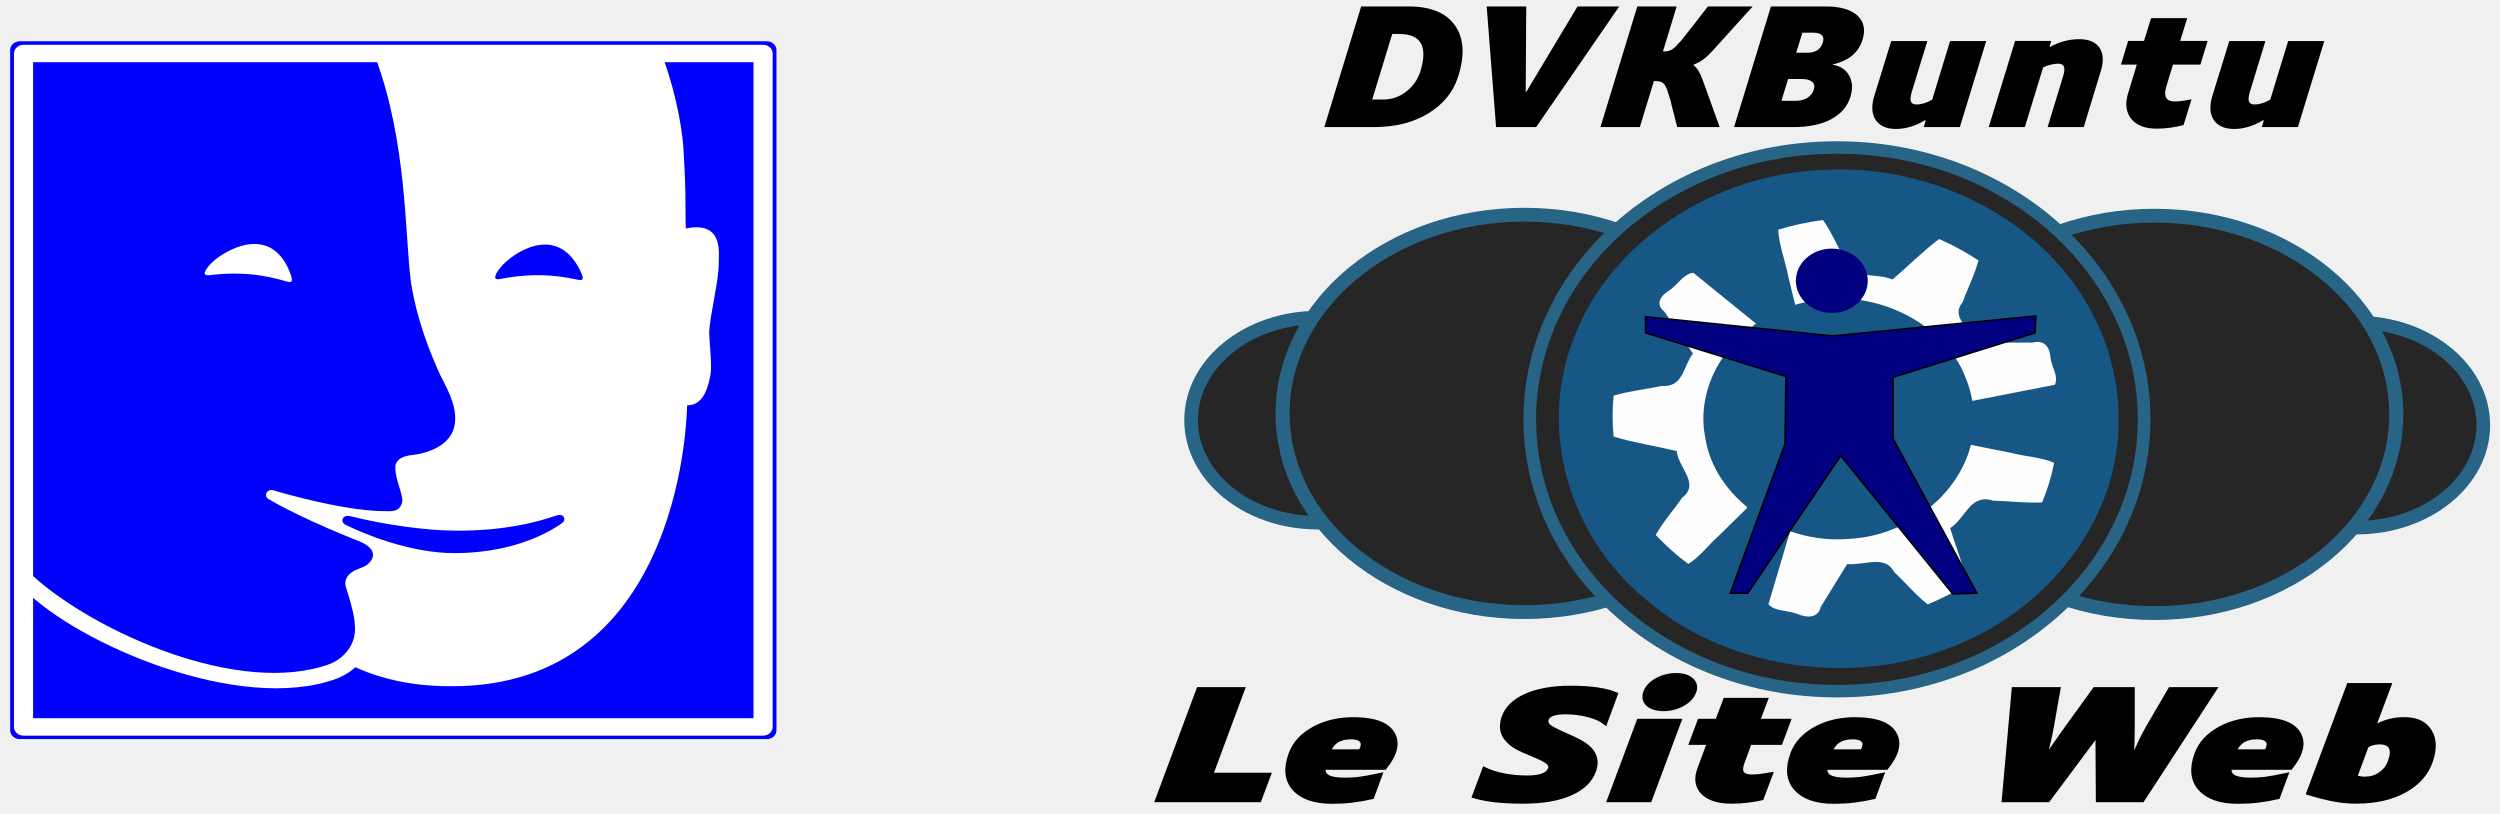
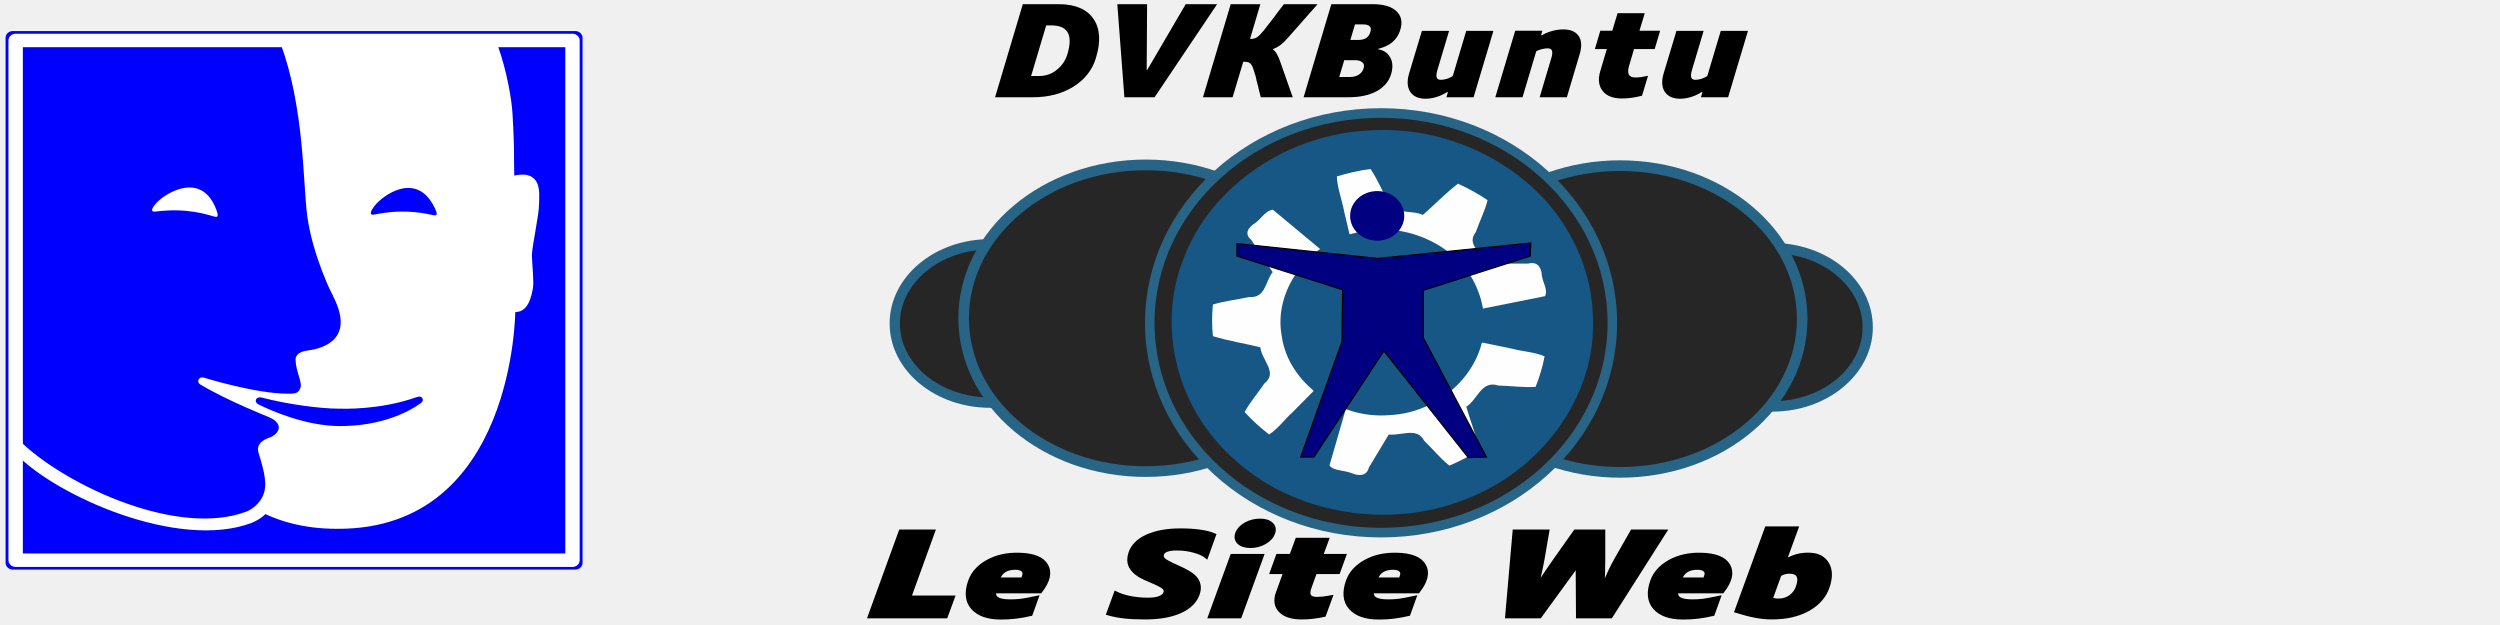
- <svg xmlns="http://www.w3.org/2000/svg" xmlns:xlink="http://www.w3.org/1999/xlink" viewBox="0 0 86 28" height="28" width="86" id="svg2" version="1.1">
+ <svg xmlns="http://www.w3.org/2000/svg" xmlns:xlink="http://www.w3.org/1999/xlink" viewBox="0 0 160 40" height="40" width="160" id="svg2" version="1.1">
  <defs id="defs6">
    <filter style="color-interpolation-filters:sRGB" id="filter1125">
      <feGaussianBlur stdDeviation="5" result="result8" id="feGaussianBlur1091" />
      <feComposite result="result6" in="SourceGraphic" operator="in" in2="result8" id="feComposite1093" />
      <feComposite operator="in" result="result11" in2="result6" id="feComposite1095" />
      <feFlood result="result10" flood-opacity="1" flood-color="rgb(255,255,255)" id="feFlood1097" />
      <feBlend mode="multiply" in="result10" in2="result11" result="result12" id="feBlend1099" />
      <feComposite result="fbSourceGraphic" operator="in" in2="SourceGraphic" in="result12" id="feComposite1101" />
      <feFlood result="result6" flood-color="rgb(75,101,154)" id="feFlood1103" />
      <feComposite k3="0.3" k2="0.3" k1="0.5" operator="arithmetic" result="result2" in="fbSourceGraphic" in2="result6" id="feComposite1105" k4="0" />
      <feColorMatrix result="fbSourceGraphicAlpha" in="result2" values="1 0 0 -1 0 1 0 1 -1 0 1 0 0 -1 0 -0.8 -1 0 3.9 -2.7 " type="matrix" id="feColorMatrix1107" />
      <feGaussianBlur result="result0" in="fbSourceGraphicAlpha" stdDeviation="0.5" id="feGaussianBlur1109" />
      <feDiffuseLighting lighting-color="#ffffff" diffuseConstant="0.7" surfaceScale="50" result="result13" in="result0" id="feDiffuseLighting1113">
        <feDistantLight elevation="20" azimuth="225" id="feDistantLight1111" />
      </feDiffuseLighting>
      <feSpecularLighting specularExponent="20" specularConstant="0.7" surfaceScale="10" lighting-color="#ffffff" result="result1" in="result0" id="feSpecularLighting1117">
        <feDistantLight elevation="45" azimuth="225" id="feDistantLight1115" />
      </feSpecularLighting>
      <feBlend mode="screen" result="result5" in2="SourceGraphic" in="result13" id="feBlend1119" />
      <feComposite in="result1" k3="1" k2="1" operator="arithmetic" in2="result5" result="result9" id="feComposite1121" k1="0" k4="0" />
      <feComposite in2="SourceGraphic" operator="in" id="feComposite1123" />
    </filter>
    <filter id="filter590" style="color-interpolation-filters:sRGB">
      <feGaussianBlur id="feGaussianBlur564" result="result0" in="SourceAlpha" stdDeviation="2.3" />
      <feMorphology id="feMorphology566" result="result1" radius="6.6" in="SourceAlpha" />
      <feGaussianBlur id="feGaussianBlur568" in="result1" stdDeviation="8.9" />
      <feColorMatrix id="feColorMatrix570" result="result91" values="1 0 0 0 0 0 1 0 0 0 0 0 1 0 0 0 0 0 0.3 0" />
      <feComposite id="feComposite572" in2="result91" result="result2" operator="out" in="result0" />
      <feGaussianBlur id="feGaussianBlur574" result="result4" stdDeviation="1.7" />
      <feDiffuseLighting id="feDiffuseLighting578" surfaceScale="10">
        <feDistantLight id="feDistantLight576" elevation="45" azimuth="225" />
      </feDiffuseLighting>
      <feBlend id="feBlend580" mode="multiply" in2="SourceGraphic" />
      <feComposite id="feComposite582" result="result3" operator="in" in2="SourceAlpha" />
      <feSpecularLighting id="feSpecularLighting586" specularExponent="17.9" surfaceScale="5" in="result4">
        <feDistantLight id="feDistantLight584" elevation="45" azimuth="225" />
      </feSpecularLighting>
      <feComposite id="feComposite588" operator="atop" in2="result3" />
    </filter>
    <filter id="filter562" style="color-interpolation-filters:sRGB">
      <feGaussianBlur id="feGaussianBlur536" result="result0" in="SourceAlpha" stdDeviation="2.3" />
      <feMorphology id="feMorphology538" result="result1" radius="6.6" in="SourceAlpha" />
      <feGaussianBlur id="feGaussianBlur540" in="result1" stdDeviation="8.9" />
      <feColorMatrix id="feColorMatrix542" result="result91" values="1 0 0 0 0 0 1 0 0 0 0 0 1 0 0 0 0 0 0.3 0" />
      <feComposite id="feComposite544" in2="result91" result="result2" operator="out" in="result0" />
      <feGaussianBlur id="feGaussianBlur546" result="result4" stdDeviation="1.7" />
      <feDiffuseLighting id="feDiffuseLighting550" surfaceScale="10">
        <feDistantLight id="feDistantLight548" elevation="45" azimuth="225" />
      </feDiffuseLighting>
      <feBlend id="feBlend552" mode="multiply" in2="SourceGraphic" />
      <feComposite id="feComposite554" result="result3" operator="in" in2="SourceAlpha" />
      <feSpecularLighting id="feSpecularLighting558" specularExponent="17.9" surfaceScale="5" in="result4">
        <feDistantLight id="feDistantLight556" elevation="45" azimuth="225" />
      </feSpecularLighting>
      <feComposite id="feComposite560" operator="atop" in2="result3" />
    </filter>
    <filter id="filter534" style="color-interpolation-filters:sRGB">
      <feGaussianBlur id="feGaussianBlur508" result="result0" in="SourceAlpha" stdDeviation="2.3" />
      <feMorphology id="feMorphology510" result="result1" radius="6.6" in="SourceAlpha" />
      <feGaussianBlur id="feGaussianBlur512" in="result1" stdDeviation="8.9" />
      <feColorMatrix id="feColorMatrix514" result="result91" values="1 0 0 0 0 0 1 0 0 0 0 0 1 0 0 0 0 0 0.3 0" />
      <feComposite id="feComposite516" in2="result91" result="result2" operator="out" in="result0" />
      <feGaussianBlur id="feGaussianBlur518" result="result4" stdDeviation="1.7" />
      <feDiffuseLighting id="feDiffuseLighting522" surfaceScale="10">
        <feDistantLight id="feDistantLight520" elevation="45" azimuth="225" />
      </feDiffuseLighting>
      <feBlend id="feBlend524" mode="multiply" in2="SourceGraphic" />
      <feComposite id="feComposite526" result="result3" operator="in" in2="SourceAlpha" />
      <feSpecularLighting id="feSpecularLighting530" specularExponent="17.9" surfaceScale="5" in="result4">
        <feDistantLight id="feDistantLight528" elevation="45" azimuth="225" />
      </feSpecularLighting>
      <feComposite id="feComposite532" operator="atop" in2="result3" />
    </filter>
    <filter id="filter506" style="color-interpolation-filters:sRGB">
      <feGaussianBlur id="feGaussianBlur480" result="result0" in="SourceAlpha" stdDeviation="2.3" />
      <feMorphology id="feMorphology482" result="result1" radius="6.6" in="SourceAlpha" />
      <feGaussianBlur id="feGaussianBlur484" in="result1" stdDeviation="8.9" />
      <feColorMatrix id="feColorMatrix486" result="result91" values="1 0 0 0 0 0 1 0 0 0 0 0 1 0 0 0 0 0 0.3 0" />
      <feComposite id="feComposite488" in2="result91" result="result2" operator="out" in="result0" />
      <feGaussianBlur id="feGaussianBlur490" result="result4" stdDeviation="1.7" />
      <feDiffuseLighting id="feDiffuseLighting494" surfaceScale="10">
        <feDistantLight id="feDistantLight492" elevation="45" azimuth="225" />
      </feDiffuseLighting>
      <feBlend id="feBlend496" mode="multiply" in2="SourceGraphic" />
      <feComposite id="feComposite498" result="result3" operator="in" in2="SourceAlpha" />
      <feSpecularLighting id="feSpecularLighting502" specularExponent="17.9" surfaceScale="5" in="result4">
        <feDistantLight id="feDistantLight500" elevation="45" azimuth="225" />
      </feSpecularLighting>
      <feComposite id="feComposite504" operator="atop" in2="result3" />
    </filter>
    <filter id="filter478" style="color-interpolation-filters:sRGB">
      <feGaussianBlur id="feGaussianBlur452" result="result0" in="SourceAlpha" stdDeviation="2.3" />
      <feMorphology id="feMorphology454" result="result1" radius="6.6" in="SourceAlpha" />
      <feGaussianBlur id="feGaussianBlur456" in="result1" stdDeviation="8.9" />
      <feColorMatrix id="feColorMatrix458" result="result91" values="1 0 0 0 0 0 1 0 0 0 0 0 1 0 0 0 0 0 0.3 0" />
      <feComposite id="feComposite460" in2="result91" result="result2" operator="out" in="result0" />
      <feGaussianBlur id="feGaussianBlur462" result="result4" stdDeviation="1.7" />
      <feDiffuseLighting id="feDiffuseLighting466" surfaceScale="10">
        <feDistantLight id="feDistantLight464" elevation="45" azimuth="225" />
      </feDiffuseLighting>
      <feBlend id="feBlend468" mode="multiply" in2="SourceGraphic" />
      <feComposite id="feComposite470" result="result3" operator="in" in2="SourceAlpha" />
      <feSpecularLighting id="feSpecularLighting474" specularExponent="17.9" surfaceScale="5" in="result4">
        <feDistantLight id="feDistantLight472" elevation="45" azimuth="225" />
      </feSpecularLighting>
      <feComposite id="feComposite476" operator="atop" in2="result3" />
    </filter>
    <filter id="filter450" style="color-interpolation-filters:sRGB">
      <feGaussianBlur id="feGaussianBlur424" result="result0" in="SourceAlpha" stdDeviation="2.3" />
      <feMorphology id="feMorphology426" result="result1" radius="6.6" in="SourceAlpha" />
      <feGaussianBlur id="feGaussianBlur428" in="result1" stdDeviation="8.9" />
      <feColorMatrix id="feColorMatrix430" result="result91" values="1 0 0 0 0 0 1 0 0 0 0 0 1 0 0 0 0 0 0.3 0" />
      <feComposite id="feComposite432" in2="result91" result="result2" operator="out" in="result0" />
      <feGaussianBlur id="feGaussianBlur434" result="result4" stdDeviation="1.7" />
      <feDiffuseLighting id="feDiffuseLighting438" surfaceScale="10">
        <feDistantLight id="feDistantLight436" elevation="45" azimuth="225" />
      </feDiffuseLighting>
      <feBlend id="feBlend440" mode="multiply" in2="SourceGraphic" />
      <feComposite id="feComposite442" result="result3" operator="in" in2="SourceAlpha" />
      <feSpecularLighting id="feSpecularLighting446" specularExponent="17.9" surfaceScale="5" in="result4">
        <feDistantLight id="feDistantLight444" elevation="45" azimuth="225" />
      </feSpecularLighting>
      <feComposite id="feComposite448" operator="atop" in2="result3" />
    </filter>
    <filter id="filter422" style="color-interpolation-filters:sRGB">
      <feGaussianBlur id="feGaussianBlur396" result="result0" in="SourceAlpha" stdDeviation="2.3" />
      <feMorphology id="feMorphology398" result="result1" radius="6.6" in="SourceAlpha" />
      <feGaussianBlur id="feGaussianBlur400" in="result1" stdDeviation="8.9" />
      <feColorMatrix id="feColorMatrix402" result="result91" values="1 0 0 0 0 0 1 0 0 0 0 0 1 0 0 0 0 0 0.3 0" />
      <feComposite id="feComposite404" in2="result91" result="result2" operator="out" in="result0" />
      <feGaussianBlur id="feGaussianBlur406" result="result4" stdDeviation="1.7" />
      <feDiffuseLighting id="feDiffuseLighting410" surfaceScale="10">
        <feDistantLight id="feDistantLight408" elevation="45" azimuth="225" />
      </feDiffuseLighting>
      <feBlend id="feBlend412" mode="multiply" in2="SourceGraphic" />
      <feComposite id="feComposite414" result="result3" operator="in" in2="SourceAlpha" />
      <feSpecularLighting id="feSpecularLighting418" specularExponent="17.9" surfaceScale="5" in="result4">
        <feDistantLight id="feDistantLight416" elevation="45" azimuth="225" />
      </feSpecularLighting>
      <feComposite id="feComposite420" operator="atop" in2="result3" />
    </filter>
    <clipPath id="clipPath1188" clipPathUnits="userSpaceOnUse">
      <use height="100%" width="100%" id="use1190" xlink:href="#g1184" y="0" x="0" />
    </clipPath>
  </defs>
-   <g id="g1059" transform="matrix(0.38166,0,0,0.3800288,-4.995177,-17.47411)">
+   <g id="g1059" transform="matrix(0.5383377,0,0,0.5456625,-7.184915,-25.14175)">
    <g aria-label="L'informatique pous tous" transform="matrix(0.6586625,0,0,0.5603724,138.7903,-111.523)" style="font-style:italic;font-variant:normal;font-weight:600;font-stretch:normal;font-size:34.667px;line-height:1.25;font-family:Luciole;-inkscape-font-specification:'Luciole, Semi-Bold Italic';font-variant-ligatures:normal;font-variant-caps:normal;font-variant-numeric:normal;font-feature-settings:normal;text-align:start;letter-spacing:0px;word-spacing:0px;writing-mode:lr-tb;text-anchor:start;fill:#000000;fill-opacity:1;stroke:#000000;stroke-width:1.001;stroke-miterlimit:4;stroke-dasharray:none;stroke-opacity:1" id="flowRoot1299">
      <g style="stroke:#000000;stroke-width:0.995;stroke-miterlimit:4;stroke-dasharray:none;stroke-opacity:1" id="g1186" clip-path="url(#clipPath1188)" transform="matrix(1.011395,0,0,1,-6.586487,21.34494)">
        <g style="stroke:#000000;stroke-width:0.982;stroke-miterlimit:4;stroke-dasharray:none;stroke-opacity:1" id="g1184" transform="matrix(1.026314,0,0,1,-8.945241,0)">
          <g id="flowRoot999" style="font-style:italic;font-variant:normal;font-weight:600;font-stretch:normal;font-size:34.667px;line-height:1.25;font-family:Luciole;-inkscape-font-specification:'Luciole, Semi-Bold Italic';font-variant-ligatures:normal;font-variant-caps:normal;font-variant-numeric:normal;font-feature-settings:normal;text-align:start;letter-spacing:0px;word-spacing:0px;writing-mode:lr-tb;text-anchor:start;fill:#000000;fill-opacity:1;stroke:#000000;stroke-width:0.596;stroke-miterlimit:4;stroke-dasharray:none;stroke-opacity:1" transform="matrix(1.522787,0,0,1.784528,-214.622,188.5705)" />
          <g aria-label="Le Site Web" transform="matrix(1.212573,0,0,1.077617,-350.9667,221.1358)" style="font-style:italic;font-variant:normal;font-weight:600;font-stretch:normal;font-size:34.667px;line-height:1.25;font-family:Luciole;-inkscape-font-specification:'Luciole, Semi-Bold Italic';font-variant-ligatures:normal;font-variant-caps:normal;font-variant-numeric:normal;font-feature-settings:normal;text-align:start;letter-spacing:0px;word-spacing:0px;writing-mode:lr-tb;text-anchor:start;fill:#000000;fill-opacity:1;stroke:#000000;stroke-width:0.859;stroke-miterlimit:4;stroke-dasharray:none;stroke-opacity:1" id="flowRoot1007" />
        </g>
      </g>
    </g>
    <flowRoot xml:space="preserve" id="flowRoot1257" style="font-style:italic;font-variant:normal;font-weight:600;font-stretch:normal;font-size:40px;line-height:1.25;font-family:Luciole;-inkscape-font-specification:'Luciole, Semi-Bold Italic';font-variant-ligatures:normal;font-variant-caps:normal;font-variant-numeric:normal;font-feature-settings:normal;text-align:start;letter-spacing:0px;word-spacing:0px;writing-mode:lr-tb;text-anchor:start;fill:#000000;fill-opacity:1;stroke:none" transform="translate(0,-360.4805)">
      <flowRegion id="flowRegion1259" style="font-style:italic;font-variant:normal;font-weight:600;font-stretch:normal;font-size:40px;font-family:Luciole;-inkscape-font-specification:'Luciole, Semi-Bold Italic';font-variant-ligatures:normal;font-variant-caps:normal;font-variant-numeric:normal;font-feature-settings:normal;text-align:start;writing-mode:lr-tb;text-anchor:start">
        <rect id="rect1261" width="264.531" height="69.822" x="119.129" y="181.039" style="font-style:italic;font-variant:normal;font-weight:600;font-stretch:normal;font-size:40px;font-family:Luciole;-inkscape-font-specification:'Luciole, Semi-Bold Italic';font-variant-ligatures:normal;font-variant-caps:normal;font-variant-numeric:normal;font-feature-settings:normal;text-align:start;writing-mode:lr-tb;text-anchor:start" />
      </flowRegion>
      <flowPara id="flowPara1265" />
    </flowRoot>
-     <g id="g1116" transform="matrix(0.6347316,0,0,0.6282308,5.111222,44.14445)">
+     <g id="g1116" transform="matrix(0.6303675,0,0,0.6282308,5.178343,44.14445)">
      <ellipse ry="14.78" rx="17.993" cy="63.462" cx="199.698" id="path1191" style="opacity:1;fill:#262626;fill-opacity:1;stroke:#286486;stroke-width:1.935;stroke-miterlimit:4;stroke-dasharray:none;stroke-opacity:1" />
      <ellipse ry="28.629" rx="34.33" cy="62.488" cx="229.028" id="path1191-8" style="opacity:1;fill:#262626;fill-opacity:1;stroke:#286486;stroke-width:1.993;stroke-miterlimit:4;stroke-dasharray:none;stroke-opacity:1" />
      <ellipse ry="14.78" rx="17.993" cy="64.175" cx="347.207" id="path1191-2" style="opacity:1;fill:#262626;fill-opacity:1;stroke:#286486;stroke-width:1.935;stroke-miterlimit:4;stroke-dasharray:none;stroke-opacity:1" />
      <ellipse ry="28.629" rx="34.33" cy="62.63" cx="318.509" id="path1191-8-4" style="opacity:1;fill:#262626;fill-opacity:1;stroke:#286486;stroke-width:1.993;stroke-miterlimit:4;stroke-dasharray:none;stroke-opacity:1" />
      <ellipse ry="39.169" rx="43.619" cy="63.343" cx="273.417" id="path1191-8-6" style="opacity:1;fill:#262626;fill-opacity:1;stroke:#286486;stroke-width:1.796;stroke-miterlimit:4;stroke-dasharray:none;stroke-opacity:1" />
      <g id="flowRoot1267" style="font-style:italic;font-variant:normal;font-weight:600;font-stretch:normal;font-size:40px;line-height:1.25;font-family:Luciole;-inkscape-font-specification:'Luciole, Semi-Bold Italic';font-variant-ligatures:normal;font-variant-caps:normal;font-variant-numeric:normal;font-feature-settings:normal;text-align:start;letter-spacing:0px;word-spacing:0px;writing-mode:lr-tb;text-anchor:start;fill:#000000;fill-opacity:1;stroke:none" transform="matrix(0.686908,0,0,0.6101289,114.9051,-111.7336)" aria-label="DVKBuntu">
        <path id="path1307" style="font-style:italic;font-variant:normal;font-weight:600;font-stretch:normal;font-size:37.333px;font-family:Luciole;-inkscape-font-specification:'Luciole, Semi-Bold Italic';font-variant-ligatures:normal;font-variant-caps:normal;font-variant-numeric:normal;font-feature-settings:normal;text-align:start;writing-mode:lr-tb;text-anchor:start;fill:#000000;fill-opacity:1" d="m 152.415,206.133 q -1.493,5.339 -6.16,8.587 -4.629,3.211 -11.163,3.211 h -10.304 l 7.616,-28.485 h 9.819 q 6.832,0 9.595,4.517 2.763,4.517 0.597,12.171 z m -12.245,-10.192 h -1.344 l -4.144,15.493 h 2.165 q 2.763,0 4.853,-1.867 2.128,-1.867 2.949,-4.816 1.195,-4.48 0.075,-6.645 -1.083,-2.165 -4.555,-2.165 z" />
        <path id="path1309" style="font-style:italic;font-variant:normal;font-weight:600;font-stretch:normal;font-size:37.333px;font-family:Luciole;-inkscape-font-specification:'Luciole, Semi-Bold Italic';font-variant-ligatures:normal;font-variant-caps:normal;font-variant-numeric:normal;font-feature-settings:normal;text-align:start;writing-mode:lr-tb;text-anchor:start;fill:#000000;fill-opacity:1" d="m 185.754,189.445 -17.173,28.485 h -8.288 l -1.941,-28.485 h 8.176 l -0.112,20.123 h 0.149 l 10.565,-20.123 z" />
        <path id="path1311" style="font-style:italic;font-variant:normal;font-weight:600;font-stretch:normal;font-size:37.333px;font-family:Luciole;-inkscape-font-specification:'Luciole, Semi-Bold Italic';font-variant-ligatures:normal;font-variant-caps:normal;font-variant-numeric:normal;font-feature-settings:normal;text-align:start;writing-mode:lr-tb;text-anchor:start;fill:#000000;fill-opacity:1" d="m 192.922,207.066 -2.912,10.864 h -8.139 l 7.616,-28.485 h 8.139 l -2.837,10.64 q 1.269,0 1.941,-0.523 0.672,-0.523 1.829,-2.053 0.448,-0.635 1.083,-1.568 0.672,-0.933 1.717,-2.464 0.261,-0.411 0.933,-1.419 0.709,-1.008 1.792,-2.613 h 9.259 l -8.251,10.416 q -0.971,1.232 -1.904,2.053 -0.933,0.784 -2.053,1.269 l -0.037,0.149 q 0.56,0.411 1.045,1.344 0.485,0.896 0.933,2.352 l 3.435,10.901 h -8.773 q -0.299,-1.307 -0.448,-1.979 -0.112,-0.672 -0.261,-1.232 -0.224,-1.008 -0.411,-1.755 -0.149,-0.747 -0.261,-1.344 -0.299,-1.12 -0.523,-1.867 -0.187,-0.747 -0.411,-1.232 -0.336,-0.821 -0.784,-1.12 -0.411,-0.336 -1.717,-0.336 z" />
        <path id="path1313" style="font-style:italic;font-variant:normal;font-weight:600;font-stretch:normal;font-size:37.333px;font-family:Luciole;-inkscape-font-specification:'Luciole, Semi-Bold Italic';font-variant-ligatures:normal;font-variant-caps:normal;font-variant-numeric:normal;font-feature-settings:normal;text-align:start;writing-mode:lr-tb;text-anchor:start;fill:#000000;fill-opacity:1" d="m 228.463,189.445 q 4.517,0 6.571,2.203 2.053,2.203 0.933,5.936 -0.635,2.128 -2.165,3.547 -1.531,1.381 -3.92,2.016 v 0.075 q 2.352,0.411 3.397,2.539 1.045,2.091 0.261,5.04 -0.896,3.36 -3.957,5.264 -3.061,1.867 -7.803,1.867 h -12.283 l 7.616,-28.485 z m -6.123,10.939 h 2.277 q 1.269,0 2.091,-0.597 0.821,-0.635 1.12,-1.829 0.336,-1.157 -0.187,-1.717 -0.485,-0.597 -1.755,-0.597 h -2.277 z m -3.061,11.349 h 2.912 q 1.456,0 2.464,-0.709 1.008,-0.747 1.344,-2.016 0.299,-1.12 -0.373,-1.755 -0.635,-0.672 -2.091,-0.672 h -2.875 z" />
        <path id="path1315" style="font-style:italic;font-variant:normal;font-weight:600;font-stretch:normal;font-size:37.333px;font-family:Luciole;-inkscape-font-specification:'Luciole, Semi-Bold Italic';font-variant-ligatures:normal;font-variant-caps:normal;font-variant-numeric:normal;font-feature-settings:normal;text-align:start;writing-mode:lr-tb;text-anchor:start;fill:#000000;fill-opacity:1" d="m 248.997,216.288 q -1.493,1.045 -3.024,1.568 -1.493,0.523 -3.024,0.523 -2.912,0 -4.181,-2.128 -1.232,-2.128 -0.299,-5.637 l 3.509,-12.992 h 7.467 l -3.211,11.984 q -0.411,1.568 -0.187,2.277 0.224,0.709 1.12,0.709 0.784,0 1.68,-0.299 0.896,-0.336 1.605,-0.859 l 3.696,-13.813 h 7.467 l -5.451,20.309 h -7.467 l 0.411,-1.531 z" />
        <path id="path1317" style="font-style:italic;font-variant:normal;font-weight:600;font-stretch:normal;font-size:37.333px;font-family:Luciole;-inkscape-font-specification:'Luciole, Semi-Bold Italic';font-variant-ligatures:normal;font-variant-caps:normal;font-variant-numeric:normal;font-feature-settings:normal;text-align:start;writing-mode:lr-tb;text-anchor:start;fill:#000000;fill-opacity:1" d="m 273.375,203.856 -3.771,14.075 h -7.467 l 5.451,-20.347 h 7.467 l -0.336,1.307 0.112,0.112 q 1.381,-0.896 2.875,-1.344 1.493,-0.485 3.099,-0.485 3.024,0 4.219,2.016 1.232,2.016 0.261,5.6 l -3.509,13.141 h -7.467 l 3.248,-12.171 q 0.373,-1.456 0.112,-2.128 -0.224,-0.672 -1.195,-0.672 -0.709,0 -1.605,0.261 -0.859,0.224 -1.493,0.635 z" />
        <path id="path1319" style="font-style:italic;font-variant:normal;font-weight:600;font-stretch:normal;font-size:37.333px;font-family:Luciole;-inkscape-font-specification:'Luciole, Semi-Bold Italic';font-variant-ligatures:normal;font-variant-caps:normal;font-variant-numeric:normal;font-feature-settings:normal;text-align:start;writing-mode:lr-tb;text-anchor:start;fill:#000000;fill-opacity:1" d="m 302.42,217.445 q -1.344,0.411 -2.725,0.635 -1.381,0.224 -2.837,0.224 -3.621,0 -5.264,-2.315 -1.643,-2.352 -0.635,-6.085 l 1.792,-6.72 h -3.285 l 1.493,-5.6 h 3.285 l 1.456,-5.376 h 7.467 l -1.456,5.376 h 5.675 l -1.493,5.6 h -5.675 l -1.344,5.077 q -0.485,1.792 -0.075,2.725 0.448,0.896 1.792,0.896 0.635,0 1.493,-0.112 0.896,-0.149 1.979,-0.411 z" />
        <path id="path1321" style="font-style:italic;font-variant:normal;font-weight:600;font-stretch:normal;font-size:37.333px;font-family:Luciole;-inkscape-font-specification:'Luciole, Semi-Bold Italic';font-variant-ligatures:normal;font-variant-caps:normal;font-variant-numeric:normal;font-feature-settings:normal;text-align:start;writing-mode:lr-tb;text-anchor:start;fill:#000000;fill-opacity:1" d="m 318.884,216.288 q -1.493,1.045 -3.024,1.568 -1.493,0.523 -3.024,0.523 -2.912,0 -4.181,-2.128 -1.232,-2.128 -0.299,-5.637 l 3.509,-12.992 h 7.467 l -3.211,11.984 q -0.411,1.568 -0.187,2.277 0.224,0.709 1.12,0.709 0.784,0 1.68,-0.299 0.896,-0.336 1.605,-0.859 l 3.696,-13.813 h 7.467 l -5.451,20.309 h -7.467 l 0.411,-1.531 z" />
      </g>
      <g transform="matrix(0.3627094,0,0,0.3351484,-194.8921,-119.1968)" id="layer1">
        <path d="M 579.727,678.349 H 872.174 V 385.902 H 579.727 Z" id="path2898" style="fill:#0000ff;fill-opacity:1;stroke:#0000ff;stroke-width:7.553;stroke-linecap:butt;stroke-linejoin:round;stroke-miterlimit:4;stroke-dasharray:none;stroke-opacity:1" />
        <path d="M 588.47,669.607 H 863.432 V 394.644 H 588.47 Z" id="path2908" style="fill:#0063a3;fill-opacity:1;fill-rule:nonzero;stroke:none" />
        <path d="M 588.47,669.607 H 863.432 V 394.644 H 588.47 Z" id="path2918" style="fill:#0000ff;fill-opacity:1;stroke:#0000ff;stroke-width:7.041;stroke-linecap:butt;stroke-linejoin:round;stroke-miterlimit:4;stroke-dasharray:none;stroke-opacity:1" />
        <path d="m 692.858,581.696 22.072,3.897 -1.104,9.691 -21.618,-10.34 z" id="path2928" style="fill:#ffffff;fill-opacity:1;fill-rule:nonzero;stroke:none" />
        <path d="m 705.418,646.986 c 11.444,7.15 25.664,11.542 43.184,11.473 91.357,0.362 91.449,-120.74 91.449,-120.74 l -0.029,-0.029 0.058,0.08 -0.207,-0.155 c 7.11,1.213 8.553,-8.346 9.283,-11.973 0.736,-3.627 -0.42,-13.835 -0.489,-18.767 0.299,-6.581 3.748,-22.308 3.736,-28.642 -0.006,-5.524 2.069,-18.537 -12.841,-14.404 -0.167,-2.868 -0.201,-16.439 -0.201,-16.439 0,0 -0.19,-9.743 -0.81,-19.761 -0.431,-6.846 -2.5,-21.733 -7.61,-37.258 H 720.517" id="path2940" style="fill:#ffffff;fill-opacity:1;fill-rule:nonzero;stroke:#ffffff;stroke-width:1.885;stroke-linecap:butt;stroke-linejoin:miter;stroke-miterlimit:4;stroke-dasharray:none;stroke-opacity:1" />
        <path d="m 583.546,613.661 c 24.216,24.061 81.764,52.806 118.297,38.16 1.782,-0.718 3.546,-1.857 5.133,-3.311 1.224,-1.121 2.339,-2.437 3.282,-3.891 2.362,-3.656 3.276,-8.082 2.638,-12.898 0,0 0.167,-3.064 -3.477,-15.606 -0.718,-2.811 1.54,-4.432 4.472,-5.524 6.662,-2.489 9.846,-10.674 -0.063,-15.307 0,0 -21.014,-8.812 -35.585,-18.129 0,0 27.165,9.099 44.362,9.099 2.138,0 7.737,0.747 8.949,-5.938 0.5,-3.518 -2.679,-9.869 -2.679,-14.904 0,0 -0.845,-2.656 4.851,-3.328 0.833,-0.098 33.752,-3.345 10.001,-41.143 0,0 -11.806,-18.755 -12.95,-59.364 0,-10.323 1.196,-40.603 -9.656,-71.205" id="path2942" style="fill:#0000ff;fill-opacity:0;fill-rule:nonzero;stroke:none" />
        <path d="m 583.546,613.661 c 24.216,24.061 81.764,52.806 118.297,38.16 1.782,-0.718 3.547,-1.857 5.133,-3.311 1.224,-1.121 2.339,-2.437 3.282,-3.891 2.362,-3.656 3.276,-8.082 2.638,-12.898 0,0 0.167,-3.064 -3.478,-15.606 -0.718,-2.811 1.54,-4.432 4.472,-5.524 6.662,-2.489 9.846,-10.674 -0.063,-15.307 0,0 -21.014,-8.811 -35.585,-18.129 0,0 27.165,9.099 44.362,9.099 2.138,0 7.737,0.747 8.949,-5.938 0.5,-3.518 -2.679,-9.869 -2.679,-14.904 0,0 -0.845,-2.656 4.851,-3.328 0.833,-0.098 33.752,-3.345 10.001,-41.143 0,0 -11.806,-18.755 -12.95,-59.364 0,-10.323 1.196,-40.603 -9.656,-71.205" id="path2954" style="fill:#0000ff;fill-opacity:1;stroke:#ffffff;stroke-width:4.248;stroke-linecap:square;stroke-linejoin:round;stroke-miterlimit:4;stroke-dasharray:none;stroke-opacity:1" />
        <path d="m 767.847,484.322 c -3.202,0.701 -2.098,-1.954 0.04,-4.92 4.07,-5.65 21.744,-19.681 31.159,1.155 1.357,3.006 1.621,4.558 -0.425,4.167 -3.604,-0.684 -14.456,-3.989 -30.774,-0.402" id="path2964" style="fill:#0000ff;fill-opacity:1;fill-rule:nonzero;stroke:none" />
        <path d="m 654.047,482.67 c -3.242,0.443 -1.937,-2.115 0.431,-4.903 4.512,-5.305 23.25,-17.882 30.97,3.638 1.115,3.104 1.253,4.679 -0.753,4.121 -3.541,-0.971 -14.094,-5.127 -30.648,-2.857" id="path2966" style="fill:#ffffff;fill-opacity:1;fill-rule:nonzero;stroke:none" />
        <path d="m 583.236,615.606 c 20.606,23.13 83.264,52.725 119.689,37.821 1.293,-0.569 3.661,-1.868 5.236,-3.328 1.213,-1.132 2.322,-2.391 3.253,-3.851" id="path2978" style="fill:none;stroke:#ffffff;stroke-width:5.662;stroke-linecap:butt;stroke-linejoin:round;stroke-miterlimit:4;stroke-dasharray:none;stroke-opacity:1" />
        <path d="m 718.552,391.679 c 0.115,-0.299 -0.845,-1.092 -0.759,-1.311 0.563,0 1.121,-1.391 1.121,-1.391 12.433,36.58 11.548,76.378 13.887,96.243 2.943,22.538 13.105,44.023 13.433,44.707 0.609,6.374 -25.768,8.283 -25.768,8.283 0,0 -23.365,-81.793 -23.365,-86.471 0,-4.213 17.945,-50.961 21.451,-60.06" id="path2990" style="fill:#0000ff;fill-opacity:1;fill-rule:nonzero;stroke:none" />
        <path d="m 707.288,590.018 c -2.414,-1.402 -1.115,-4.472 1.667,-3.771 13.668,3.828 30.487,6.236 40.62,6.236 1.339,0 20.836,0.885 39.867,-6.346 1.667,-0.632 2.61,-0.5 3.202,0.466 0.529,1.161 0.23,2.041 -0.914,2.897 -6.679,5.098 -20.71,12.674 -41.919,12.674 -17.928,0 -36.511,-8.892 -42.523,-12.157" id="path2994" style="fill:#0000ff;fill-opacity:1;fill-rule:nonzero;stroke:none" />
        <path d="M 581.187,676.895 H 870.715 V 387.368 H 581.187 Z" id="path3004" style="fill:#0000ff;fill-opacity:0;stroke:#ffffff;stroke-width:7.49;stroke-linecap:butt;stroke-linejoin:round;stroke-miterlimit:4;stroke-dasharray:none;stroke-opacity:1" />
      </g>
      <g transform="matrix(1.499017,0,0,1.715121,392.9437,-191.302)" id="g4539">
        <g transform="matrix(0.5653437,0,0,0.4674798,-90.65962,100.5916)" id="g4550">
          <g transform="matrix(0.9378794,0,0,0.8961047,2.306391,18.31547)" id="g842">
            <g id="g853">
              <g transform="translate(3.19956,-9.64098)" id="g864">
                <g id="g837">
                  <g id="g846" transform="translate(-793.0744,24.93175)">
                    <path d="m 858.324,78.471 c 0.31,19.66 -12.37,38.62 -30.54,46.06 -17.85,7.73 -40.02,3.75 -53.95,-9.87 -14.109,-13.11 -19.259,-34.71 -12.672,-52.8 6.369,-18.75 24.782,-32.566 44.592,-33.309 19.26,-1.244 38.5,9.919 47.1,27.169 3.6,7 5.48,14.87 5.47,22.75 z" id="path2-5" style="fill:#165786;fill-opacity:1" />
                    <path style="fill:#fefefe;fill-opacity:1" d="m 791.954,96.331 c 0.56,-12.29 1.13,-24.57 1.7,-36.86 -3.77,-3.43 -7.54,-6.86 -11.3,-10.29 -1.78,0.18 -2.8,2.43 -4.25,3.49 -1.64,1.13 -2.61,2.76 -0.89,4.34 1.69,2.79 3.39,5.58 5.08,8.37 -1.82,2.57 -1.64,6.81 -5.62,6.49 -2.83,0.69 -5.81,1.01 -8.555,1.94 -0.246,2.68 -0.254,5.54 0,8.22 3.645,1.23 7.525,1.89 11.265,2.9 0.31,3.41 4.25,6.54 0.96,9.37 -1.52,2.5 -3.42,4.84 -4.7,7.45 1.72,2.07 3.73,4.09 5.81,5.82 2.11,-1.46 3.66,-3.91 5.55,-5.76 1.65,-1.83 3.3,-3.65 4.96,-5.48 z" id="path4-8" />
                    <path style="fill:#fefefe;fill-opacity:1" d="m 800.534,55.521 c 10.53,6.45 21.05,12.91 31.58,19.36 4.94,-1.08 9.88,-2.17 14.82,-3.25 0.77,-1.61 -0.61,-3.65 -0.77,-5.44 -0.11,-1.98 -1,-3.66 -3.24,-3.01 -3.27,0 -6.53,0 -9.8,0 -1.25,-2.9 -4.96,-4.95 -2.63,-8.17 0.88,-2.79 2.17,-5.5 2.8,-8.32 -2.17,-1.61 -4.6,-3.1 -7.03,-4.28 -2.94,2.47 -5.52,5.44 -8.32,8.11 -3.08,-1.5 -7.8,0.24 -8.51,-4.04 -1.35,-2.6 -2.36,-5.44 -3.92,-7.89 -2.66,0.39 -5.44,1.06 -7.99,1.94 0.12,3.06 1.25,6.18 1.77,9.26 0.41,1.91 0.83,3.83 1.24,5.74 z" id="path6-7" />
                    <path style="fill:#fefefe;fill-opacity:1" d="m 831.494,83.581 c -10.62,5.83 -21.24,11.65 -31.86,17.47 -1.29,4.86 -2.57,9.72 -3.86,14.59 1.04,1.45 3.5,1.21 5.14,1.94 1.8,0.85 3.7,0.88 4.21,-1.4 1.57,-2.86 3.14,-5.72 4.71,-8.58 3.14,0.29 6.73,-1.98 8.44,1.63 2.01,2.1 3.77,4.54 5.95,6.44 2.44,-1.12 4.92,-2.54 7.12,-4.09 -0.75,-3.77 -2.11,-7.47 -3.1,-11.21 2.79,-1.97 3.54,-6.94 7.63,-5.51 2.93,0.1 5.91,0.54 8.81,0.36 0.93,-2.53 1.68,-5.28 2.14,-7.94 -2.32,-1.12 -5.21,-1.26 -7.75,-2 -2.53,-0.56 -5.06,-1.13 -7.58,-1.7 z" id="path8-1" />
                    <path d="m 832.464,78.471 c 0.29,12.22 -10.08,23.41 -22.28,24.06 -12.17,1.23 -24.12,-8.26 -25.71,-20.38 -2.1,-11.85 6.12,-24.29 17.82,-27.05 11.6,-3.26 24.8,3.69 28.7,15.08 0.97,2.65 1.47,5.47 1.47,8.29 z" id="path10-1" style="fill:#165786;fill-opacity:1" />
                    <ellipse style="fill:#000080;stroke-width:0.278" id="path4553-0" cx="807.098" cy="50.779" rx="6.422" ry="6.449" />
                    <path style="fill:#000080;stroke:#000000;stroke-width:0.297px;stroke-linecap:butt;stroke-linejoin:miter;stroke-opacity:1" d="m 843.546,57.822 -0.148,3.412 -25.366,8.9 v 12.311 l 14.982,31.001 -4.302,0.148 -20.026,-27.738 -16.614,27.59 h -3.115 l 9.79,-29.963 0.148,-13.498 -25.069,-8.752 v -3.263 l 33.376,3.857 z" id="path4557-4" />
                  </g>
                </g>
              </g>
            </g>
          </g>
          <flowRoot transform="matrix(19.67192,0,0,18.87853,-55.15403,24.36698)" style="font-style:normal;font-weight:normal;font-size:40px;line-height:1.25;font-family:sans-serif;letter-spacing:0px;word-spacing:0px;fill:#000000;fill-opacity:1;stroke:none" id="flowRoot825" xml:space="preserve">
            <flowRegion id="flowRegion827">
              <rect y="-17.729" x="-15.153" height="42.203" width="83.492" id="rect829" />
            </flowRegion>
            <flowPara id="flowPara831" />
          </flowRoot>
        </g>
      </g>
      <path id="path1015" d="m 192.738,114.566 -1.351,3.643 h -14.485 l 5.863,-15.973 h 6.265 l -4.512,12.33 z" style="font-style:italic;font-variant:normal;font-weight:600;font-stretch:normal;font-size:34.667px;line-height:1.25;font-family:Luciole;-inkscape-font-specification:'Luciole, Semi-Bold Italic';font-variant-ligatures:normal;font-variant-caps:normal;font-variant-numeric:normal;font-feature-settings:normal;text-align:start;letter-spacing:0px;word-spacing:0px;writing-mode:lr-tb;text-anchor:start;fill:#000000;fill-opacity:1;stroke:#000000;stroke-width:0.608;stroke-miterlimit:4;stroke-dasharray:none;stroke-opacity:1" />
      <path id="path1017" d="m 207.396,117.769 q -1.437,0.335 -2.817,0.502 -1.38,0.167 -2.845,0.167 -3.707,0 -5.374,-1.863 -1.638,-1.884 -0.517,-5.003 0.805,-2.282 3.334,-3.684 2.558,-1.403 5.949,-1.319 4.11,0.084 5.231,2.093 1.121,1.989 -1.178,4.878 h -8.651 q -0.144,0.9 0.575,1.319 0.718,0.419 2.414,0.419 0.948,0 1.954,-0.105 1.006,-0.126 3.075,-0.565 z m -1.408,-7.076 q 0.287,-0.733 -0.144,-1.13 -0.402,-0.419 -1.408,-0.419 -1.236,0 -2.041,0.502 -0.776,0.502 -1.178,1.549 h 4.541 q 0.029,-0.042 0.086,-0.126 0.057,-0.105 0.144,-0.377 z" style="font-style:italic;font-variant:normal;font-weight:600;font-stretch:normal;font-size:34.667px;line-height:1.25;font-family:Luciole;-inkscape-font-specification:'Luciole, Semi-Bold Italic';font-variant-ligatures:normal;font-variant-caps:normal;font-variant-numeric:normal;font-feature-settings:normal;text-align:start;letter-spacing:0px;word-spacing:0px;writing-mode:lr-tb;text-anchor:start;fill:#000000;fill-opacity:1;stroke:#000000;stroke-width:0.608;stroke-miterlimit:4;stroke-dasharray:none;stroke-opacity:1" />
      <path id="path1019" d="m 238.923,113.938 q -0.719,2.135 -3.334,3.308 -2.587,1.172 -6.696,1.172 -2.357,0 -3.937,-0.188 -1.581,-0.167 -3.046,-0.586 l 1.437,-3.894 q 1.178,0.586 2.759,0.9 1.609,0.314 3.363,0.314 1.38,0 2.184,-0.314 0.805,-0.314 1.035,-0.942 0.172,-0.481 -0.259,-0.9 -0.431,-0.419 -2.184,-1.151 -1.638,-0.67 -2.385,-1.11 -0.747,-0.461 -1.178,-0.963 -0.632,-0.67 -0.776,-1.465 -0.144,-0.816 0.172,-1.779 0.661,-2.031 3.161,-3.161 2.529,-1.151 6.323,-1.151 2.127,0 3.736,0.23 1.638,0.23 2.702,0.691 l -1.494,4.103 q -0.862,-0.691 -2.385,-1.089 -1.523,-0.419 -3.219,-0.419 -1.207,0 -1.868,0.251 -0.661,0.23 -0.833,0.733 -0.201,0.523 0.23,0.984 0.46,0.44 2.328,1.256 1.581,0.691 2.299,1.13 0.747,0.419 1.207,0.9 0.632,0.649 0.805,1.444 0.172,0.775 -0.144,1.696 z" style="font-style:italic;font-variant:normal;font-weight:600;font-stretch:normal;font-size:34.667px;line-height:1.25;font-family:Luciole;-inkscape-font-specification:'Luciole, Semi-Bold Italic';font-variant-ligatures:normal;font-variant-caps:normal;font-variant-numeric:normal;font-feature-settings:normal;text-align:start;letter-spacing:0px;word-spacing:0px;writing-mode:lr-tb;text-anchor:start;fill:#000000;fill-opacity:1;stroke:#000000;stroke-width:0.608;stroke-miterlimit:4;stroke-dasharray:none;stroke-opacity:1" />
      <path id="path1021" d="m 253.121,102.634 q -0.374,1.047 -1.638,1.758 -1.236,0.691 -2.673,0.691 -1.494,0 -2.242,-0.691 -0.718,-0.712 -0.345,-1.758 0.402,-1.047 1.638,-1.738 1.265,-0.691 2.73,-0.691 1.466,0 2.184,0.691 0.747,0.691 0.345,1.738 z m -2.098,4.166 -4.196,11.409 h -5.748 l 4.196,-11.409 z" style="font-style:italic;font-variant:normal;font-weight:600;font-stretch:normal;font-size:34.667px;line-height:1.25;font-family:Luciole;-inkscape-font-specification:'Luciole, Semi-Bold Italic';font-variant-ligatures:normal;font-variant-caps:normal;font-variant-numeric:normal;font-feature-settings:normal;text-align:start;letter-spacing:0px;word-spacing:0px;writing-mode:lr-tb;text-anchor:start;fill:#000000;fill-opacity:1;stroke:#000000;stroke-width:0.608;stroke-miterlimit:4;stroke-dasharray:none;stroke-opacity:1" />
      <path id="path1023" d="m 262.72,117.936 q -1.035,0.23 -2.098,0.356 -1.063,0.126 -2.184,0.126 -2.788,0 -4.052,-1.298 -1.265,-1.319 -0.489,-3.412 l 1.38,-3.768 h -2.529 l 1.15,-3.14 h 2.529 l 1.121,-3.015 h 5.748 l -1.121,3.015 h 4.368 l -1.15,3.14 h -4.368 l -1.035,2.847 q -0.374,1.005 -0.057,1.528 0.345,0.502 1.38,0.502 0.489,0 1.15,-0.063 0.69,-0.084 1.523,-0.23 z" style="font-style:italic;font-variant:normal;font-weight:600;font-stretch:normal;font-size:34.667px;line-height:1.25;font-family:Luciole;-inkscape-font-specification:'Luciole, Semi-Bold Italic';font-variant-ligatures:normal;font-variant-caps:normal;font-variant-numeric:normal;font-feature-settings:normal;text-align:start;letter-spacing:0px;word-spacing:0px;writing-mode:lr-tb;text-anchor:start;fill:#000000;fill-opacity:1;stroke:#000000;stroke-width:0.608;stroke-miterlimit:4;stroke-dasharray:none;stroke-opacity:1" />
      <path id="path1025" d="m 278.641,117.769 q -1.437,0.335 -2.817,0.502 -1.38,0.167 -2.845,0.167 -3.707,0 -5.374,-1.863 -1.638,-1.884 -0.517,-5.003 0.805,-2.282 3.334,-3.684 2.558,-1.403 5.949,-1.319 4.11,0.084 5.231,2.093 1.121,1.989 -1.178,4.878 h -8.651 q -0.144,0.9 0.575,1.319 0.718,0.419 2.414,0.419 0.948,0 1.954,-0.105 1.006,-0.126 3.075,-0.565 z m -1.408,-7.076 q 0.287,-0.733 -0.144,-1.13 -0.402,-0.419 -1.408,-0.419 -1.236,0 -2.041,0.502 -0.776,0.502 -1.178,1.549 h 4.541 q 0.029,-0.042 0.086,-0.126 0.058,-0.105 0.144,-0.377 z" style="font-style:italic;font-variant:normal;font-weight:600;font-stretch:normal;font-size:34.667px;line-height:1.25;font-family:Luciole;-inkscape-font-specification:'Luciole, Semi-Bold Italic';font-variant-ligatures:normal;font-variant-caps:normal;font-variant-numeric:normal;font-feature-settings:normal;text-align:start;letter-spacing:0px;word-spacing:0px;writing-mode:lr-tb;text-anchor:start;fill:#000000;fill-opacity:1;stroke:#000000;stroke-width:0.608;stroke-miterlimit:4;stroke-dasharray:none;stroke-opacity:1" />
      <path id="path1027" d="m 310.313,108.788 -6.926,9.42 h -6.265 l 1.408,-15.973 h 6.323 l -0.92,5.296 q -0.144,0.837 -0.402,2.01 -0.259,1.172 -0.661,2.68 h 0.144 q 0.948,-1.403 1.753,-2.575 0.805,-1.172 1.494,-2.135 l 3.765,-5.275 h 5.374 v 5.296 q 0,0.921 -0.029,2.093 -0.029,1.172 -0.086,2.596 h 0.144 q 0.661,-1.507 1.207,-2.68 0.575,-1.172 1.063,-2.01 l 3.046,-5.296 h 6.294 l -10.26,15.973 h -6.294 l -0.058,-9.42 z" style="font-style:italic;font-variant:normal;font-weight:600;font-stretch:normal;font-size:34.667px;line-height:1.25;font-family:Luciole;-inkscape-font-specification:'Luciole, Semi-Bold Italic';font-variant-ligatures:normal;font-variant-caps:normal;font-variant-numeric:normal;font-feature-settings:normal;text-align:start;letter-spacing:0px;word-spacing:0px;writing-mode:lr-tb;text-anchor:start;fill:#000000;fill-opacity:1;stroke:#000000;stroke-width:0.608;stroke-miterlimit:4;stroke-dasharray:none;stroke-opacity:1" />
      <path id="path1029" d="m 336.035,117.769 q -1.437,0.335 -2.817,0.502 -1.38,0.167 -2.845,0.167 -3.707,0 -5.374,-1.863 -1.638,-1.884 -0.517,-5.003 0.805,-2.282 3.334,-3.684 2.558,-1.403 5.949,-1.319 4.11,0.084 5.231,2.093 1.121,1.989 -1.178,4.878 h -8.651 q -0.144,0.9 0.575,1.319 0.719,0.419 2.414,0.419 0.948,0 1.954,-0.105 1.006,-0.126 3.075,-0.565 z m -1.408,-7.076 q 0.287,-0.733 -0.144,-1.13 -0.402,-0.419 -1.408,-0.419 -1.236,0 -2.041,0.502 -0.776,0.502 -1.178,1.549 h 4.541 q 0.029,-0.042 0.086,-0.126 0.058,-0.105 0.144,-0.377 z" style="font-style:italic;font-variant:normal;font-weight:600;font-stretch:normal;font-size:34.667px;line-height:1.25;font-family:Luciole;-inkscape-font-specification:'Luciole, Semi-Bold Italic';font-variant-ligatures:normal;font-variant-caps:normal;font-variant-numeric:normal;font-feature-settings:normal;text-align:start;letter-spacing:0px;word-spacing:0px;writing-mode:lr-tb;text-anchor:start;fill:#000000;fill-opacity:1;stroke:#000000;stroke-width:0.608;stroke-miterlimit:4;stroke-dasharray:none;stroke-opacity:1" />
      <path id="path1031" d="m 357.762,112.514 q -0.891,2.742 -3.736,4.333 -2.817,1.57 -6.898,1.57 -1.494,0 -3.075,-0.293 -1.581,-0.293 -3.679,-0.942 l 5.719,-15.533 h 5.748 l -2.242,6.071 0.058,0.042 q 1.15,-0.67 2.27,-0.963 1.15,-0.293 2.443,-0.23 2.27,0.105 3.248,1.758 0.977,1.633 0.144,4.187 z m -10.777,2.366 q 0.316,0.126 0.661,0.188 0.345,0.063 0.719,0.063 1.265,0 2.184,-0.649 0.948,-0.649 1.351,-1.696 0.546,-1.465 0.172,-2.177 -0.374,-0.733 -1.638,-0.733 -0.546,0 -1.006,0.147 -0.46,0.126 -0.805,0.377 z" style="font-style:italic;font-variant:normal;font-weight:600;font-stretch:normal;font-size:34.667px;line-height:1.25;font-family:Luciole;-inkscape-font-specification:'Luciole, Semi-Bold Italic';font-variant-ligatures:normal;font-variant-caps:normal;font-variant-numeric:normal;font-feature-settings:normal;text-align:start;letter-spacing:0px;word-spacing:0px;writing-mode:lr-tb;text-anchor:start;fill:#000000;fill-opacity:1;stroke:#000000;stroke-width:0.608;stroke-miterlimit:4;stroke-dasharray:none;stroke-opacity:1" />
    </g>
  </g>
</svg>
